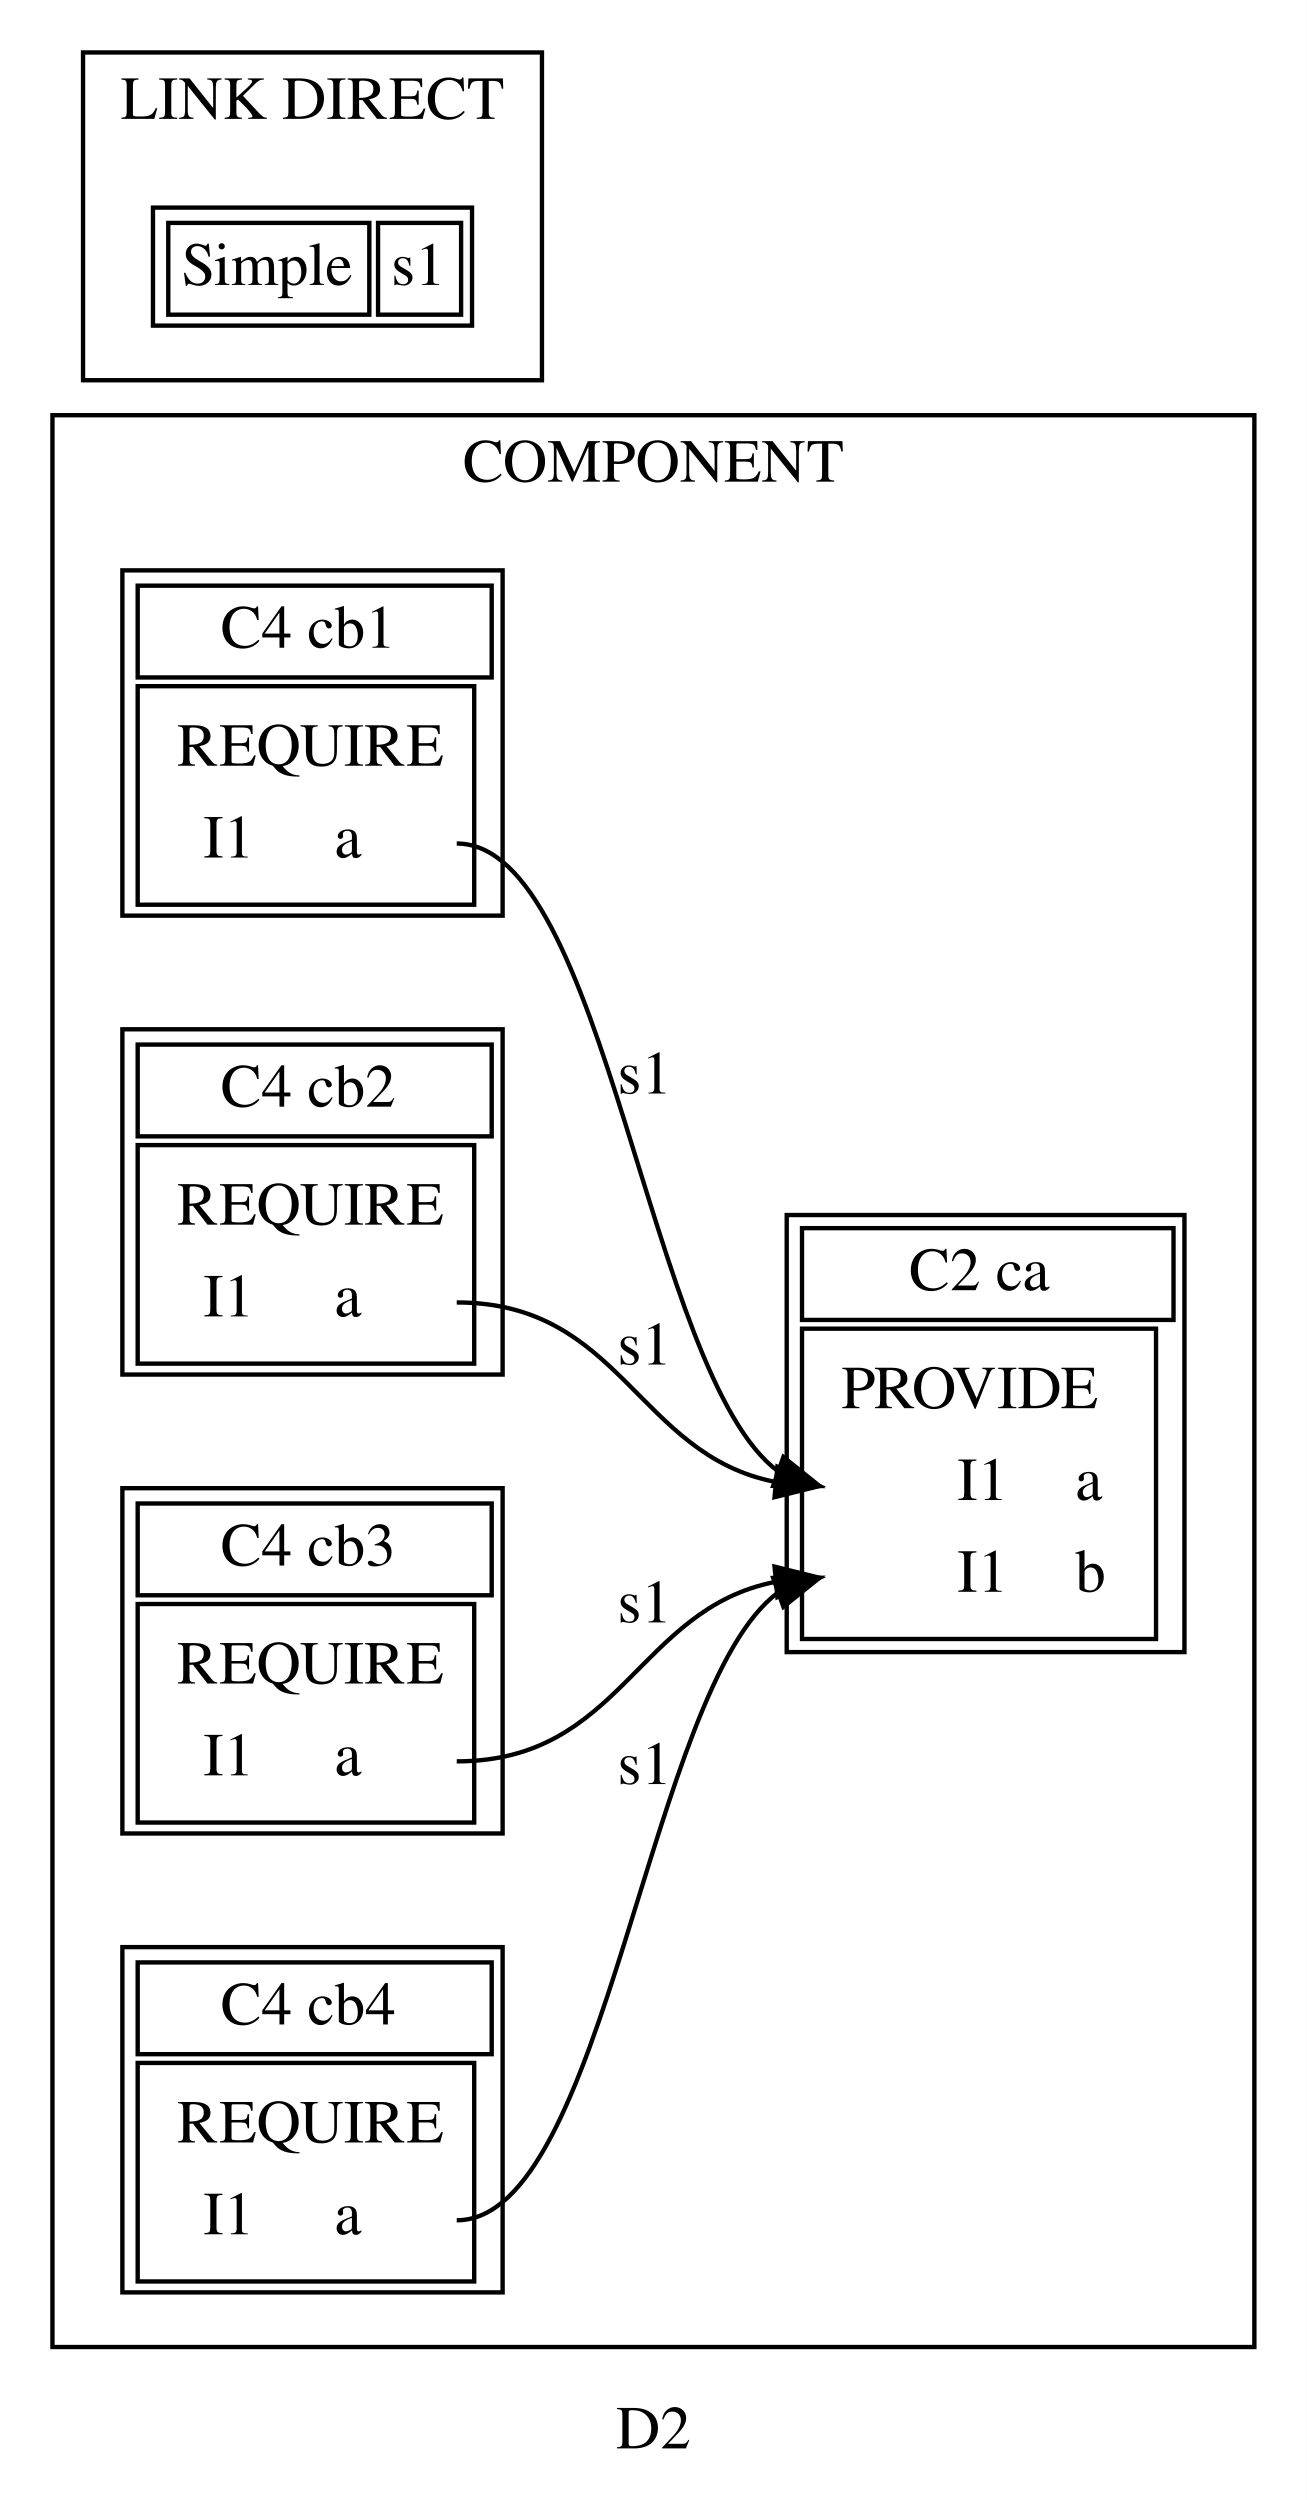
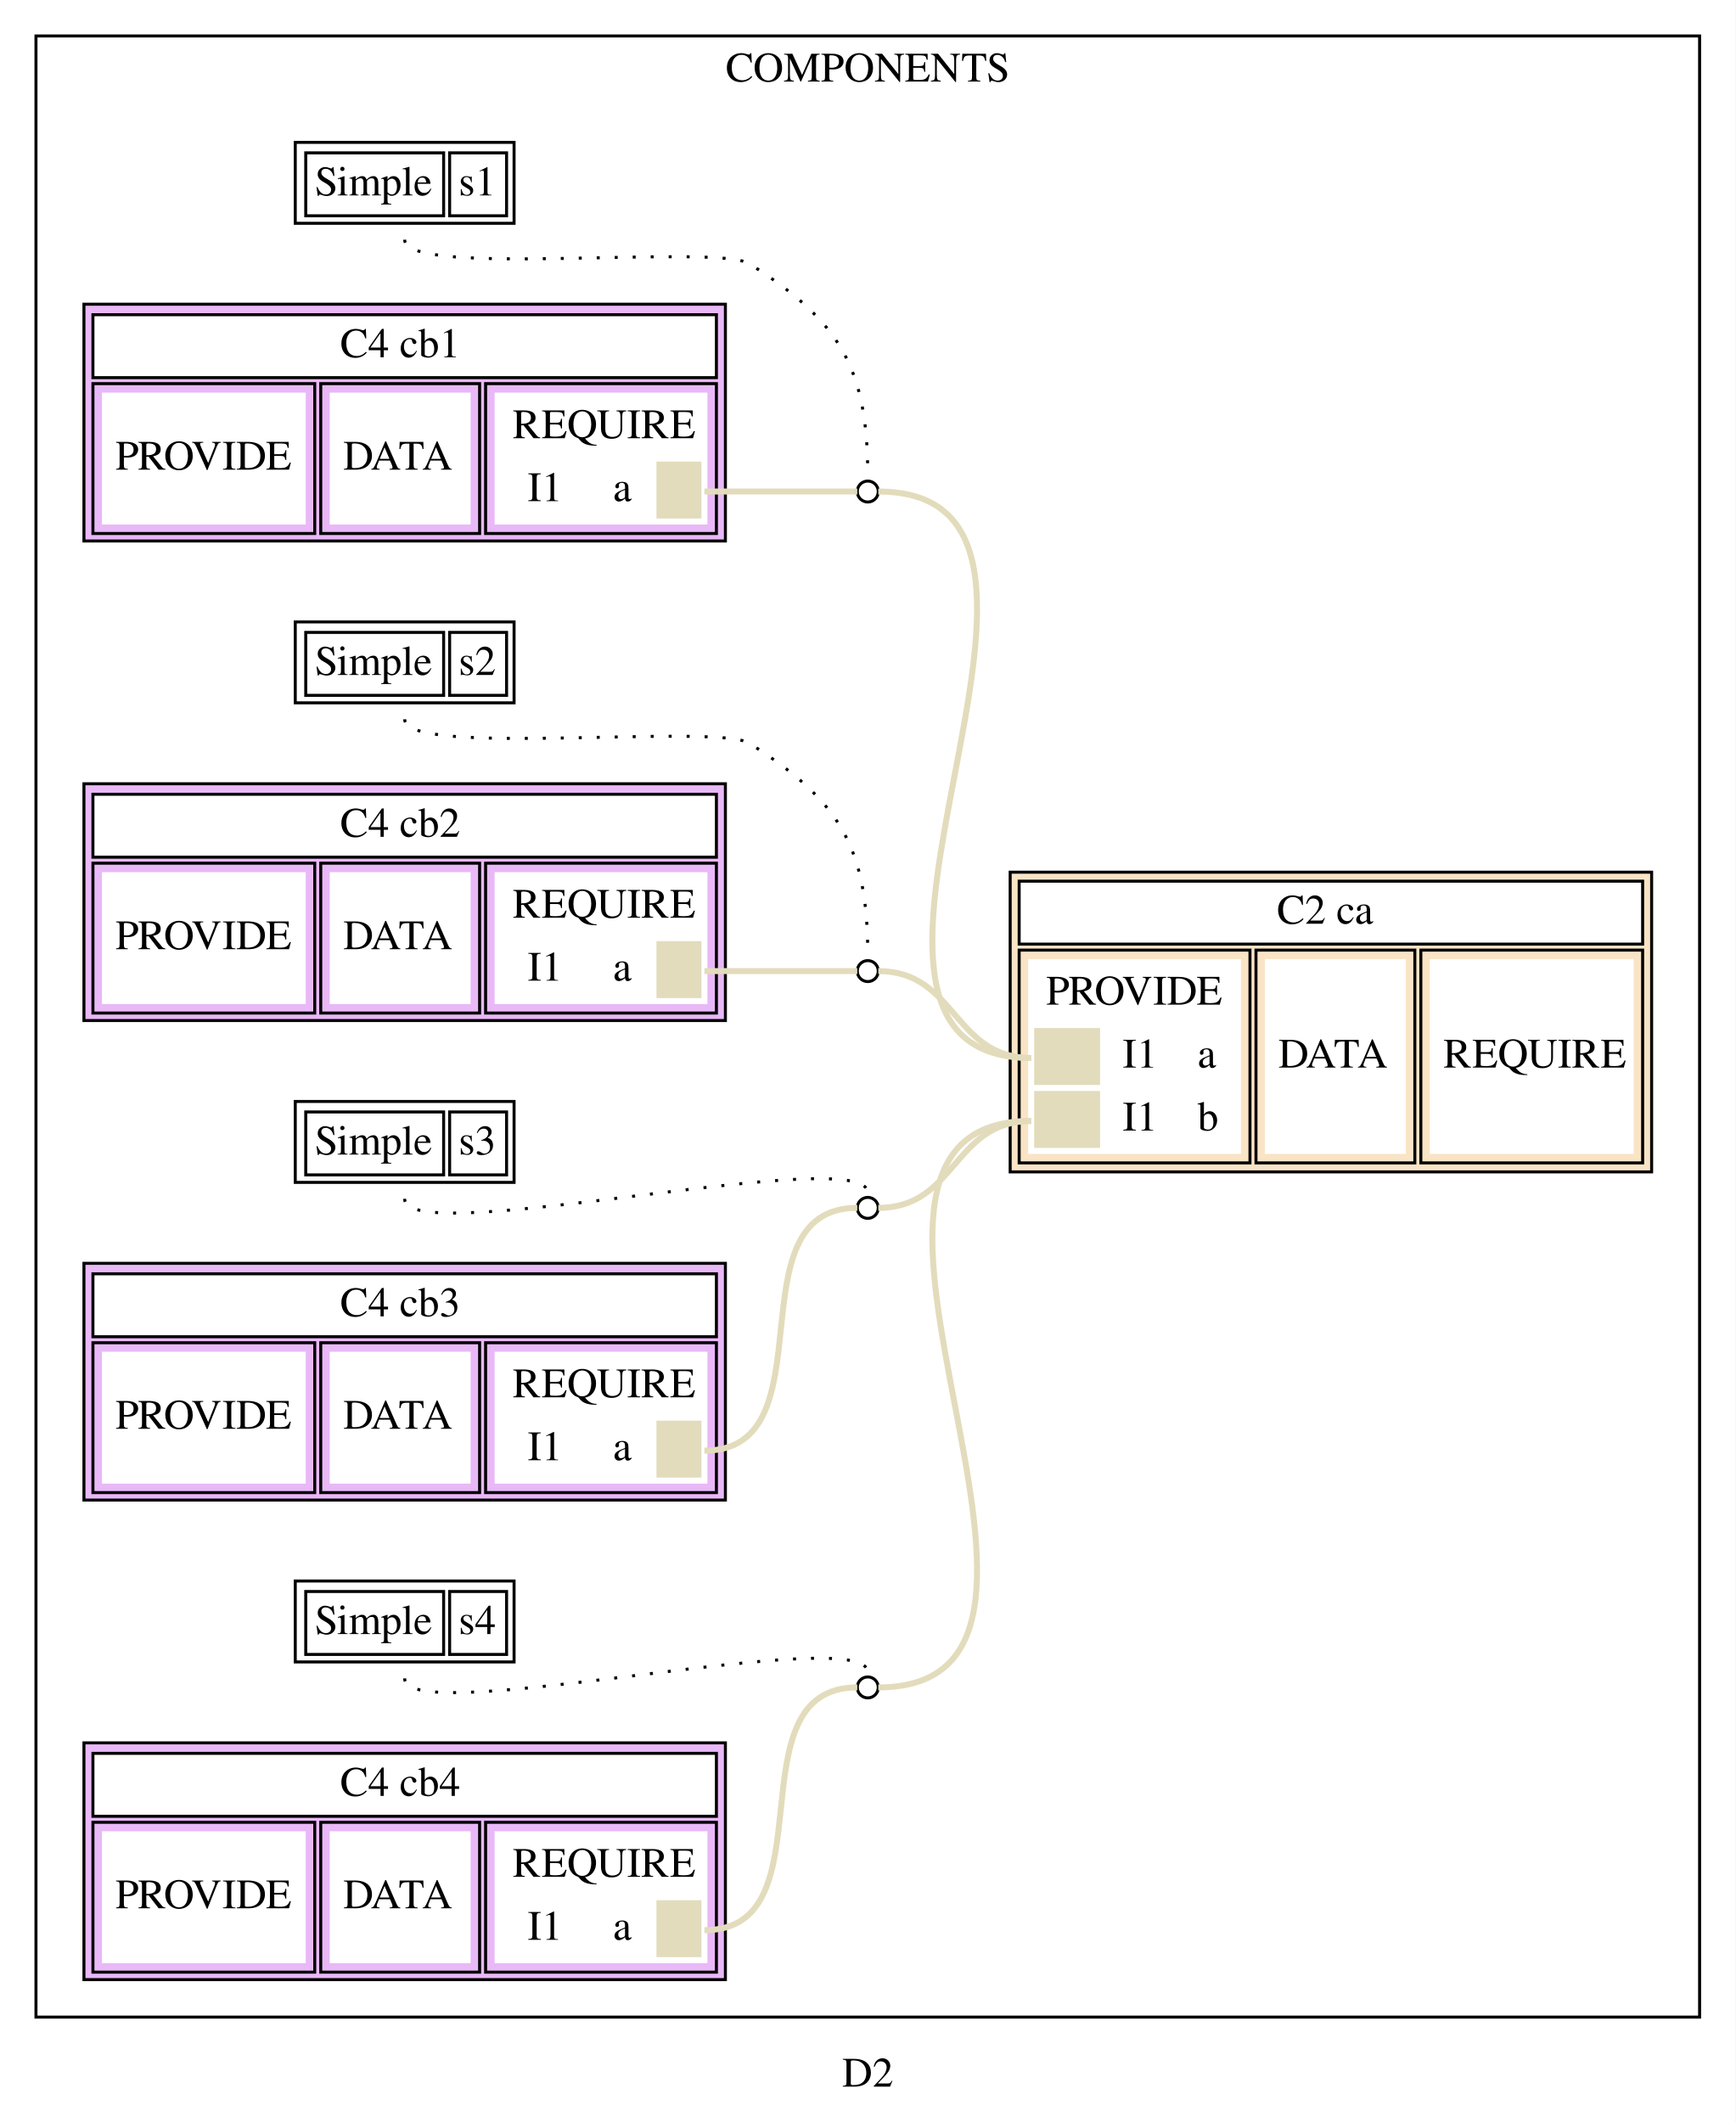
- <svg xmlns="http://www.w3.org/2000/svg" xmlns:xlink="http://www.w3.org/1999/xlink" width="299pt" height="572pt" viewBox="0.00 0.00 299.00 572.00">
-   <g id="graph0" class="graph" transform="scale(1 1) rotate(0) translate(4 568)">
-     <polygon fill="white" stroke="none" points="-4,4 -4,-568 295,-568 295,4 -4,4" />
-     <text text-anchor="middle" x="145.5" y="-7.8" font-family="Times,serif" font-size="14.00">D2</text>
+ <svg xmlns="http://www.w3.org/2000/svg" xmlns:xlink="http://www.w3.org/1999/xlink" width="579pt" height="708pt" viewBox="0.00 0.00 579.00 708.00">
+   <g id="graph0" class="graph" transform="scale(1 1) rotate(0) translate(4 704)">
+     <polygon fill="white" stroke="none" points="-4,4 -4,-704 575,-704 575,4 -4,4" />
+     <text text-anchor="middle" x="285.5" y="-7.8" font-family="Times,serif" font-size="14.00">D2</text>
    <g id="clust1" class="cluster">
-       <polygon fill="none" stroke="black" points="8,-31 8,-473 283,-473 283,-31 8,-31" />
-       <text text-anchor="middle" x="145.5" y="-457.8" font-family="Times,serif" font-size="14.00">COMPONENT</text>
-     </g>
-     <g id="clust4" class="cluster">
-       <polygon fill="none" stroke="black" points="15,-481 15,-556 120,-556 120,-481 15,-481" />
-       <text text-anchor="middle" x="67.5" y="-540.8" font-family="Times,serif" font-size="14.00">LINK DIRECT</text>
+       <polygon fill="none" stroke="black" points="8,-31 8,-692 563,-692 563,-31 8,-31" />
+       <text text-anchor="middle" x="285.5" y="-676.8" font-family="Times,serif" font-size="14.00">COMPONENTS</text>
    </g>
    <g id="node1" class="node">
+       <polygon fill="#fae4c6" stroke="none" points="333,-313 333,-413 547,-413 547,-313 333,-313" />
      <g id="a_node1_0">
        <a xlink:href="https://www.lapin.fr/C2" xlink:title="&lt;TABLE&gt;">
-           <polygon fill="none" stroke="black" points="179.5,-266 179.5,-287 264.5,-287 264.5,-266 179.5,-266" />
-           <text text-anchor="start" x="204" y="-272.8" font-family="Times,serif" font-size="14.00">C2 ca </text>
-         </a>
-       </g>
-       <polygon fill="none" stroke="black" points="179.5,-193 179.5,-264 260.5,-264 260.5,-193 179.5,-193" />
-       <text text-anchor="start" x="188.5" y="-245.8" font-family="Times,serif" font-size="14.00"> PROVIDE</text>
+           <polygon fill="white" stroke="none" points="336,-389 336,-410 544,-410 544,-389 336,-389" />
+           <polygon fill="none" stroke="black" points="336,-389 336,-410 544,-410 544,-389 336,-389" />
+           <text text-anchor="start" x="422" y="-395.8" font-family="Times,serif" font-size="14.00">C2 ca </text>
+         </a>
+       </g>
+       <polygon fill="none" stroke="black" points="336,-316 336,-387 413,-387 413,-316 336,-316" />
+       <polygon fill="white" stroke="none" points="339,-319 339,-384 410,-384 410,-319 339,-319" />
+       <text text-anchor="start" x="345" y="-368.8" font-family="Times,serif" font-size="14.00">PROVIDE</text>
+       <polygon fill="#e2dcbc" stroke="none" points="341,-342 341,-361 363,-361 363,-342 341,-342" />
+       <text text-anchor="start" x="350" y="-347.8" font-family="Times,serif" font-size="14.00"> </text>
      <g id="a_node1_1">
        <a xlink:href="https://www.lapin.fr/I1" xlink:title="&lt;TABLE&gt;">
-           <text text-anchor="start" x="215" y="-224.8" font-family="Times,serif" font-size="14.00">I1</text>
-         </a>
-       </g>
-       <text text-anchor="start" x="242" y="-224.8" font-family="Times,serif" font-size="14.00">a</text>
+           <text text-anchor="start" x="370.5" y="-347.8" font-family="Times,serif" font-size="14.00">I1</text>
+         </a>
+       </g>
+       <text text-anchor="start" x="395.5" y="-347.8" font-family="Times,serif" font-size="14.00">a</text>
+       <polygon fill="#e2dcbc" stroke="none" points="341,-321 341,-340 363,-340 363,-321 341,-321" />
+       <text text-anchor="start" x="350" y="-326.8" font-family="Times,serif" font-size="14.00"> </text>
      <g id="a_node1_2">
        <a xlink:href="https://www.lapin.fr/I1" xlink:title="&lt;TABLE&gt;">
-           <text text-anchor="start" x="215" y="-203.8" font-family="Times,serif" font-size="14.00">I1</text>
-         </a>
-       </g>
-       <text text-anchor="start" x="242" y="-203.8" font-family="Times,serif" font-size="14.00">b</text>
-       <polygon fill="none" stroke="black" points="176,-190 176,-290 267,-290 267,-190 176,-190" />
+           <text text-anchor="start" x="370.5" y="-326.8" font-family="Times,serif" font-size="14.00">I1</text>
+         </a>
+       </g>
+       <text text-anchor="start" x="395.5" y="-326.8" font-family="Times,serif" font-size="14.00">b</text>
+       <polygon fill="none" stroke="black" points="415,-316 415,-387 468,-387 468,-316 415,-316" />
+       <polygon fill="white" stroke="none" points="418,-319 418,-384 465,-384 465,-319 418,-319" />
+       <text text-anchor="start" x="422.5" y="-347.8" font-family="Times,serif" font-size="14.00">DATA</text>
+       <polygon fill="none" stroke="black" points="470,-316 470,-387 544,-387 544,-316 470,-316" />
+       <polygon fill="white" stroke="none" points="473,-319 473,-384 541,-384 541,-319 473,-319" />
+       <text text-anchor="start" x="477.5" y="-347.8" font-family="Times,serif" font-size="14.00">REQUIRE</text>
+       <polygon fill="none" stroke="black" points="333,-313 333,-413 547,-413 547,-313 333,-313" />
    </g>
    <g id="node2" class="node">
+       <polygon fill="#e9b8f7" stroke="none" points="24,-523.5 24,-602.5 238,-602.5 238,-523.5 24,-523.5" />
      <g id="a_node2_3">
        <a xlink:href="https://www.lapin.fr/C4" xlink:title="&lt;TABLE&gt;">
-           <polygon fill="none" stroke="black" points="27.5,-413 27.5,-434 108.5,-434 108.5,-413 27.5,-413" />
-           <text text-anchor="start" x="46.5" y="-419.8" font-family="Times,serif" font-size="14.00">C4 cb1 </text>
-         </a>
-       </g>
-       <polygon fill="none" stroke="black" points="27.5,-361 27.5,-411 104.5,-411 104.5,-361 27.5,-361" />
-       <text text-anchor="start" x="36.5" y="-392.8" font-family="Times,serif" font-size="14.00">REQUIRE</text>
+           <polygon fill="white" stroke="none" points="27,-578 27,-599 235,-599 235,-578 27,-578" />
+           <polygon fill="none" stroke="black" points="27,-578 27,-599 235,-599 235,-578 27,-578" />
+           <text text-anchor="start" x="109.5" y="-584.8" font-family="Times,serif" font-size="14.00">C4 cb1 </text>
+         </a>
+       </g>
+       <polygon fill="none" stroke="black" points="27,-526 27,-576 101,-576 101,-526 27,-526" />
+       <polygon fill="white" stroke="none" points="30,-529 30,-573 98,-573 98,-529 30,-529" />
+       <text text-anchor="start" x="34.5" y="-547.3" font-family="Times,serif" font-size="14.00">PROVIDE</text>
+       <polygon fill="none" stroke="black" points="103,-526 103,-576 156,-576 156,-526 103,-526" />
+       <polygon fill="white" stroke="none" points="106,-529 106,-573 153,-573 153,-529 106,-529" />
+       <text text-anchor="start" x="110.5" y="-547.3" font-family="Times,serif" font-size="14.00">DATA</text>
+       <polygon fill="none" stroke="black" points="158,-526 158,-576 235,-576 235,-526 158,-526" />
+       <polygon fill="white" stroke="none" points="161,-529 161,-573 232,-573 232,-529 161,-529" />
+       <text text-anchor="start" x="167" y="-557.8" font-family="Times,serif" font-size="14.00">REQUIRE</text>
      <g id="a_node2_4">
        <a xlink:href="https://www.lapin.fr/I1" xlink:title="&lt;TABLE&gt;">
-           <text text-anchor="start" x="42.5" y="-371.8" font-family="Times,serif" font-size="14.00">I1</text>
-         </a>
-       </g>
-       <text text-anchor="start" x="72.5" y="-371.8" font-family="Times,serif" font-size="14.00">a</text>
-       <polygon fill="none" stroke="black" points="24,-358.5 24,-437.5 111,-437.5 111,-358.5 24,-358.5" />
+           <text text-anchor="start" x="172" y="-536.8" font-family="Times,serif" font-size="14.00">I1</text>
+         </a>
+       </g>
+       <text text-anchor="start" x="200.5" y="-536.8" font-family="Times,serif" font-size="14.00">a</text>
+       <polygon fill="#e2dcbc" stroke="none" points="215,-531 215,-550 230,-550 230,-531 215,-531" />
+       <text text-anchor="start" x="220.5" y="-536.8" font-family="Times,serif" font-size="14.00"> </text>
+       <polygon fill="none" stroke="black" points="24,-523.5 24,-602.5 238,-602.5 238,-523.5 24,-523.5" />
+     </g>
+     <g id="node6" class="node">
+       <ellipse fill="none" stroke="black" cx="285.5" cy="-540" rx="3.5" ry="3.5" />
+     </g>
+     <g id="edge2" class="edge">
+       <path fill="none" stroke="#e2dcbc" stroke-width="2" d="M231,-540C253.667,-540 259.333,-540 282,-540" />
+     </g>
+     <g id="node3" class="node">
+       <polygon fill="#e9b8f7" stroke="none" points="24,-363.5 24,-442.5 238,-442.5 238,-363.5 24,-363.5" />
+       <g id="a_node3_5">
+         <a xlink:href="https://www.lapin.fr/C4" xlink:title="&lt;TABLE&gt;">
+           <polygon fill="white" stroke="none" points="27,-418 27,-439 235,-439 235,-418 27,-418" />
+           <polygon fill="none" stroke="black" points="27,-418 27,-439 235,-439 235,-418 27,-418" />
+           <text text-anchor="start" x="109.5" y="-424.8" font-family="Times,serif" font-size="14.00">C4 cb2 </text>
+         </a>
+       </g>
+       <polygon fill="none" stroke="black" points="27,-366 27,-416 101,-416 101,-366 27,-366" />
+       <polygon fill="white" stroke="none" points="30,-369 30,-413 98,-413 98,-369 30,-369" />
+       <text text-anchor="start" x="34.5" y="-387.3" font-family="Times,serif" font-size="14.00">PROVIDE</text>
+       <polygon fill="none" stroke="black" points="103,-366 103,-416 156,-416 156,-366 103,-366" />
+       <polygon fill="white" stroke="none" points="106,-369 106,-413 153,-413 153,-369 106,-369" />
+       <text text-anchor="start" x="110.5" y="-387.3" font-family="Times,serif" font-size="14.00">DATA</text>
+       <polygon fill="none" stroke="black" points="158,-366 158,-416 235,-416 235,-366 158,-366" />
+       <polygon fill="white" stroke="none" points="161,-369 161,-413 232,-413 232,-369 161,-369" />
+       <text text-anchor="start" x="167" y="-397.8" font-family="Times,serif" font-size="14.00">REQUIRE</text>
+       <g id="a_node3_6">
+         <a xlink:href="https://www.lapin.fr/I1" xlink:title="&lt;TABLE&gt;">
+           <text text-anchor="start" x="172" y="-376.8" font-family="Times,serif" font-size="14.00">I1</text>
+         </a>
+       </g>
+       <text text-anchor="start" x="200.5" y="-376.8" font-family="Times,serif" font-size="14.00">a</text>
+       <polygon fill="#e2dcbc" stroke="none" points="215,-371 215,-390 230,-390 230,-371 215,-371" />
+       <text text-anchor="start" x="220.5" y="-376.8" font-family="Times,serif" font-size="14.00"> </text>
+       <polygon fill="none" stroke="black" points="24,-363.5 24,-442.5 238,-442.5 238,-363.5 24,-363.5" />
+     </g>
+     <g id="node8" class="node">
+       <ellipse fill="none" stroke="black" cx="285.5" cy="-380" rx="3.5" ry="3.5" />
+     </g>
+     <g id="edge5" class="edge">
+       <path fill="none" stroke="#e2dcbc" stroke-width="2" d="M231,-380C253.667,-380 259.333,-380 282,-380" />
+     </g>
+     <g id="node4" class="node">
+       <polygon fill="#e9b8f7" stroke="none" points="24,-203.5 24,-282.5 238,-282.5 238,-203.5 24,-203.5" />
+       <g id="a_node4_7">
+         <a xlink:href="https://www.lapin.fr/C4" xlink:title="&lt;TABLE&gt;">
+           <polygon fill="white" stroke="none" points="27,-258 27,-279 235,-279 235,-258 27,-258" />
+           <polygon fill="none" stroke="black" points="27,-258 27,-279 235,-279 235,-258 27,-258" />
+           <text text-anchor="start" x="109.5" y="-264.8" font-family="Times,serif" font-size="14.00">C4 cb3 </text>
+         </a>
+       </g>
+       <polygon fill="none" stroke="black" points="27,-206 27,-256 101,-256 101,-206 27,-206" />
+       <polygon fill="white" stroke="none" points="30,-209 30,-253 98,-253 98,-209 30,-209" />
+       <text text-anchor="start" x="34.5" y="-227.3" font-family="Times,serif" font-size="14.00">PROVIDE</text>
+       <polygon fill="none" stroke="black" points="103,-206 103,-256 156,-256 156,-206 103,-206" />
+       <polygon fill="white" stroke="none" points="106,-209 106,-253 153,-253 153,-209 106,-209" />
+       <text text-anchor="start" x="110.5" y="-227.3" font-family="Times,serif" font-size="14.00">DATA</text>
+       <polygon fill="none" stroke="black" points="158,-206 158,-256 235,-256 235,-206 158,-206" />
+       <polygon fill="white" stroke="none" points="161,-209 161,-253 232,-253 232,-209 161,-209" />
+       <text text-anchor="start" x="167" y="-237.8" font-family="Times,serif" font-size="14.00">REQUIRE</text>
+       <g id="a_node4_8">
+         <a xlink:href="https://www.lapin.fr/I1" xlink:title="&lt;TABLE&gt;">
+           <text text-anchor="start" x="172" y="-216.8" font-family="Times,serif" font-size="14.00">I1</text>
+         </a>
+       </g>
+       <text text-anchor="start" x="200.5" y="-216.8" font-family="Times,serif" font-size="14.00">a</text>
+       <polygon fill="#e2dcbc" stroke="none" points="215,-211 215,-230 230,-230 230,-211 215,-211" />
+       <text text-anchor="start" x="220.5" y="-216.8" font-family="Times,serif" font-size="14.00"> </text>
+       <polygon fill="none" stroke="black" points="24,-203.5 24,-282.5 238,-282.5 238,-203.5 24,-203.5" />
+     </g>
+     <g id="node10" class="node">
+       <ellipse fill="none" stroke="black" cx="285.5" cy="-301" rx="3.5" ry="3.5" />
+     </g>
+     <g id="edge8" class="edge">
+       <path fill="none" stroke="#e2dcbc" stroke-width="2" d="M231,-220C273.541,-220 239.459,-301 282,-301" />
+     </g>
+     <g id="node5" class="node">
+       <polygon fill="#e9b8f7" stroke="none" points="24,-43.5 24,-122.5 238,-122.5 238,-43.5 24,-43.5" />
+       <g id="a_node5_9">
+         <a xlink:href="https://www.lapin.fr/C4" xlink:title="&lt;TABLE&gt;">
+           <polygon fill="white" stroke="none" points="27,-98 27,-119 235,-119 235,-98 27,-98" />
+           <polygon fill="none" stroke="black" points="27,-98 27,-119 235,-119 235,-98 27,-98" />
+           <text text-anchor="start" x="109.5" y="-104.8" font-family="Times,serif" font-size="14.00">C4 cb4 </text>
+         </a>
+       </g>
+       <polygon fill="none" stroke="black" points="27,-46 27,-96 101,-96 101,-46 27,-46" />
+       <polygon fill="white" stroke="none" points="30,-49 30,-93 98,-93 98,-49 30,-49" />
+       <text text-anchor="start" x="34.5" y="-67.3" font-family="Times,serif" font-size="14.00">PROVIDE</text>
+       <polygon fill="none" stroke="black" points="103,-46 103,-96 156,-96 156,-46 103,-46" />
+       <polygon fill="white" stroke="none" points="106,-49 106,-93 153,-93 153,-49 106,-49" />
+       <text text-anchor="start" x="110.5" y="-67.3" font-family="Times,serif" font-size="14.00">DATA</text>
+       <polygon fill="none" stroke="black" points="158,-46 158,-96 235,-96 235,-46 158,-46" />
+       <polygon fill="white" stroke="none" points="161,-49 161,-93 232,-93 232,-49 161,-49" />
+       <text text-anchor="start" x="167" y="-77.8" font-family="Times,serif" font-size="14.00">REQUIRE</text>
+       <g id="a_node5_10">
+         <a xlink:href="https://www.lapin.fr/I1" xlink:title="&lt;TABLE&gt;">
+           <text text-anchor="start" x="172" y="-56.8" font-family="Times,serif" font-size="14.00">I1</text>
+         </a>
+       </g>
+       <text text-anchor="start" x="200.5" y="-56.8" font-family="Times,serif" font-size="14.00">a</text>
+       <polygon fill="#e2dcbc" stroke="none" points="215,-51 215,-70 230,-70 230,-51 215,-51" />
+       <text text-anchor="start" x="220.5" y="-56.8" font-family="Times,serif" font-size="14.00"> </text>
+       <polygon fill="none" stroke="black" points="24,-43.5 24,-122.5 238,-122.5 238,-43.5 24,-43.5" />
+     </g>
+     <g id="node12" class="node">
+       <ellipse fill="none" stroke="black" cx="285.5" cy="-141" rx="3.5" ry="3.5" />
+     </g>
+     <g id="edge11" class="edge">
+       <path fill="none" stroke="#e2dcbc" stroke-width="2" d="M231,-60C273.541,-60 239.459,-141 282,-141" />
+     </g>
+     <g id="edge3" class="edge">
+       <path fill="none" stroke="#e2dcbc" stroke-width="2" d="M289,-540C376.004,-540 252.996,-351 340,-351" />
+     </g>
+     <g id="node7" class="node">
+       <polygon fill="white" stroke="none" points="94.5,-629.5 94.5,-656.5 167.5,-656.5 167.5,-629.5 94.5,-629.5" />
+       <g id="a_node7_11">
+         <a xlink:href="http://lapin.com/Simple" xlink:title="&lt;TABLE&gt;">
+           <polygon fill="none" stroke="black" points="98,-632 98,-653 144,-653 144,-632 98,-632" />
+           <text text-anchor="start" x="101" y="-638.8" font-family="Times,serif" font-size="14.00">Simple</text>
+         </a>
+       </g>
+       <polygon fill="none" stroke="black" points="146,-632 146,-653 165,-653 165,-632 146,-632" />
+       <text text-anchor="start" x="149" y="-638.8" font-family="Times,serif" font-size="14.00">s1</text>
+       <polygon fill="none" stroke="black" points="94.5,-629.5 94.5,-656.5 167.5,-656.5 167.5,-629.5 94.5,-629.5" />
    </g>
    <g id="edge1" class="edge">
-       <path fill="none" stroke="black" d="M100.5,-375C134.644,-375 144.315,-253.227 174.061,-231.346" />
-       <polygon fill="black" stroke="black" points="175.244,-234.641 183.5,-228 172.905,-228.043 175.244,-234.641" />
-       <text text-anchor="middle" x="143.5" y="-317.8" font-family="Times,serif" font-size="14.00">s1</text>
-     </g>
-     <g id="node3" class="node">
-       <g id="a_node3_5">
-         <a xlink:href="https://www.lapin.fr/C4" xlink:title="&lt;TABLE&gt;">
-           <polygon fill="none" stroke="black" points="27.5,-308 27.5,-329 108.5,-329 108.5,-308 27.5,-308" />
-           <text text-anchor="start" x="46.5" y="-314.8" font-family="Times,serif" font-size="14.00">C4 cb2 </text>
-         </a>
-       </g>
-       <polygon fill="none" stroke="black" points="27.5,-256 27.5,-306 104.5,-306 104.5,-256 27.5,-256" />
-       <text text-anchor="start" x="36.5" y="-287.8" font-family="Times,serif" font-size="14.00">REQUIRE</text>
-       <g id="a_node3_6">
-         <a xlink:href="https://www.lapin.fr/I1" xlink:title="&lt;TABLE&gt;">
-           <text text-anchor="start" x="42.5" y="-266.8" font-family="Times,serif" font-size="14.00">I1</text>
-         </a>
-       </g>
-       <text text-anchor="start" x="72.5" y="-266.8" font-family="Times,serif" font-size="14.00">a</text>
-       <polygon fill="none" stroke="black" points="24,-253.5 24,-332.5 111,-332.5 111,-253.5 24,-253.5" />
-     </g>
-     <g id="edge2" class="edge">
-       <path fill="none" stroke="black" d="M100.5,-270C138.128,-270 141.769,-235.208 173.291,-228.956" />
-       <polygon fill="black" stroke="black" points="173.87,-232.417 183.5,-228 173.217,-225.448 173.87,-232.417" />
-       <text text-anchor="middle" x="143.5" y="-255.8" font-family="Times,serif" font-size="14.00">s1</text>
-     </g>
-     <g id="node4" class="node">
-       <g id="a_node4_7">
-         <a xlink:href="https://www.lapin.fr/C4" xlink:title="&lt;TABLE&gt;">
-           <polygon fill="none" stroke="black" points="27.5,-203 27.5,-224 108.5,-224 108.5,-203 27.5,-203" />
-           <text text-anchor="start" x="46.5" y="-209.8" font-family="Times,serif" font-size="14.00">C4 cb3 </text>
-         </a>
-       </g>
-       <polygon fill="none" stroke="black" points="27.5,-151 27.5,-201 104.5,-201 104.5,-151 27.5,-151" />
-       <text text-anchor="start" x="36.5" y="-182.8" font-family="Times,serif" font-size="14.00">REQUIRE</text>
-       <g id="a_node4_8">
-         <a xlink:href="https://www.lapin.fr/I1" xlink:title="&lt;TABLE&gt;">
-           <text text-anchor="start" x="42.5" y="-161.8" font-family="Times,serif" font-size="14.00">I1</text>
-         </a>
-       </g>
-       <text text-anchor="start" x="72.5" y="-161.8" font-family="Times,serif" font-size="14.00">a</text>
-       <polygon fill="none" stroke="black" points="24,-148.5 24,-227.5 111,-227.5 111,-148.5 24,-148.5" />
-     </g>
-     <g id="edge3" class="edge">
-       <path fill="none" stroke="black" d="M100.5,-165C138.128,-165 141.769,-199.792 173.291,-206.044" />
-       <polygon fill="black" stroke="black" points="173.217,-209.552 183.5,-207 173.87,-202.583 173.217,-209.552" />
-       <text text-anchor="middle" x="143.5" y="-196.8" font-family="Times,serif" font-size="14.00">s1</text>
-     </g>
-     <g id="node5" class="node">
-       <g id="a_node5_9">
-         <a xlink:href="https://www.lapin.fr/C4" xlink:title="&lt;TABLE&gt;">
-           <polygon fill="none" stroke="black" points="27.5,-98 27.5,-119 108.5,-119 108.5,-98 27.5,-98" />
-           <text text-anchor="start" x="46.5" y="-104.8" font-family="Times,serif" font-size="14.00">C4 cb4 </text>
-         </a>
-       </g>
-       <polygon fill="none" stroke="black" points="27.5,-46 27.5,-96 104.5,-96 104.5,-46 27.5,-46" />
-       <text text-anchor="start" x="36.5" y="-77.8" font-family="Times,serif" font-size="14.00">REQUIRE</text>
-       <g id="a_node5_10">
-         <a xlink:href="https://www.lapin.fr/I1" xlink:title="&lt;TABLE&gt;">
-           <text text-anchor="start" x="42.5" y="-56.8" font-family="Times,serif" font-size="14.00">I1</text>
-         </a>
-       </g>
-       <text text-anchor="start" x="72.5" y="-56.8" font-family="Times,serif" font-size="14.00">a</text>
-       <polygon fill="none" stroke="black" points="24,-43.5 24,-122.5 111,-122.5 111,-43.5 24,-43.5" />
+       <path fill="none" stroke="black" stroke-dasharray="1,5" d="M131,-624C131,-611.191 235.191,-622.872 246,-616 276.474,-596.627 285.5,-581.11 285.5,-545" />
+     </g>
+     <g id="edge6" class="edge">
+       <path fill="none" stroke="#e2dcbc" stroke-width="2" d="M289,-380C315.075,-380 313.925,-351 340,-351" />
+     </g>
+     <g id="node9" class="node">
+       <polygon fill="white" stroke="none" points="94.5,-469.5 94.5,-496.5 167.5,-496.5 167.5,-469.5 94.5,-469.5" />
+       <g id="a_node9_12">
+         <a xlink:href="http://lapin.com/Simple" xlink:title="&lt;TABLE&gt;">
+           <polygon fill="none" stroke="black" points="98,-472 98,-493 144,-493 144,-472 98,-472" />
+           <text text-anchor="start" x="101" y="-478.8" font-family="Times,serif" font-size="14.00">Simple</text>
+         </a>
+       </g>
+       <polygon fill="none" stroke="black" points="146,-472 146,-493 165,-493 165,-472 146,-472" />
+       <text text-anchor="start" x="149" y="-478.8" font-family="Times,serif" font-size="14.00">s2</text>
+       <polygon fill="none" stroke="black" points="94.5,-469.5 94.5,-496.5 167.5,-496.5 167.5,-469.5 94.5,-469.5" />
    </g>
    <g id="edge4" class="edge">
-       <path fill="none" stroke="black" d="M100.5,-60C134.644,-60 144.315,-181.773 174.061,-203.654" />
-       <polygon fill="black" stroke="black" points="172.905,-206.957 183.5,-207 175.244,-200.359 172.905,-206.957" />
-       <text text-anchor="middle" x="143.5" y="-159.8" font-family="Times,serif" font-size="14.00">s1</text>
-     </g>
-     <g id="node6" class="node">
-       <g id="a_node6_11">
-         <a xlink:href="http://lapin.com/Simple" xlink:title="&lt;TABLE&gt;">
-           <polygon fill="none" stroke="black" points="34.5,-496 34.5,-517 80.5,-517 80.5,-496 34.5,-496" />
-           <text text-anchor="start" x="37.5" y="-502.8" font-family="Times,serif" font-size="14.00">Simple</text>
-         </a>
-       </g>
-       <polygon fill="none" stroke="black" points="82.5,-496 82.5,-517 101.5,-517 101.5,-496 82.5,-496" />
-       <text text-anchor="start" x="85.5" y="-502.8" font-family="Times,serif" font-size="14.00">s1</text>
-       <polygon fill="none" stroke="black" points="31,-493.5 31,-520.5 104,-520.5 104,-493.5 31,-493.5" />
+       <path fill="none" stroke="black" stroke-dasharray="1,5" d="M131,-464C131,-451.191 235.191,-462.872 246,-456 276.474,-436.627 285.5,-421.11 285.5,-385" />
+     </g>
+     <g id="edge9" class="edge">
+       <path fill="none" stroke="#e2dcbc" stroke-width="2" d="M289,-301C315.075,-301 313.925,-330 340,-330" />
+     </g>
+     <g id="node11" class="node">
+       <polygon fill="white" stroke="none" points="94.5,-309.5 94.5,-336.5 167.5,-336.5 167.5,-309.5 94.5,-309.5" />
+       <g id="a_node11_13">
+         <a xlink:href="http://lapin.com/Simple" xlink:title="&lt;TABLE&gt;">
+           <polygon fill="none" stroke="black" points="98,-312 98,-333 144,-333 144,-312 98,-312" />
+           <text text-anchor="start" x="101" y="-318.8" font-family="Times,serif" font-size="14.00">Simple</text>
+         </a>
+       </g>
+       <polygon fill="none" stroke="black" points="146,-312 146,-333 165,-333 165,-312 146,-312" />
+       <text text-anchor="start" x="149" y="-318.8" font-family="Times,serif" font-size="14.00">s3</text>
+       <polygon fill="none" stroke="black" points="94.5,-309.5 94.5,-336.5 167.5,-336.5 167.5,-309.5 94.5,-309.5" />
+     </g>
+     <g id="edge7" class="edge">
+       <path fill="none" stroke="black" stroke-dasharray="1,5" d="M131,-304C131,-286.832 285.5,-323.168 285.5,-306" />
+     </g>
+     <g id="edge12" class="edge">
+       <path fill="none" stroke="#e2dcbc" stroke-width="2" d="M289,-141C376.004,-141 252.996,-330 340,-330" />
+     </g>
+     <g id="node13" class="node">
+       <polygon fill="white" stroke="none" points="94.5,-149.5 94.5,-176.5 167.5,-176.5 167.5,-149.5 94.5,-149.5" />
+       <g id="a_node13_14">
+         <a xlink:href="http://lapin.com/Simple" xlink:title="&lt;TABLE&gt;">
+           <polygon fill="none" stroke="black" points="98,-152 98,-173 144,-173 144,-152 98,-152" />
+           <text text-anchor="start" x="101" y="-158.8" font-family="Times,serif" font-size="14.00">Simple</text>
+         </a>
+       </g>
+       <polygon fill="none" stroke="black" points="146,-152 146,-173 165,-173 165,-152 146,-152" />
+       <text text-anchor="start" x="149" y="-158.8" font-family="Times,serif" font-size="14.00">s4</text>
+       <polygon fill="none" stroke="black" points="94.5,-149.5 94.5,-176.5 167.5,-176.5 167.5,-149.5 94.5,-149.5" />
+     </g>
+     <g id="edge10" class="edge">
+       <path fill="none" stroke="black" stroke-dasharray="1,5" d="M131,-144C131,-126.832 285.5,-163.168 285.5,-146" />
    </g>
  </g>
</svg>
